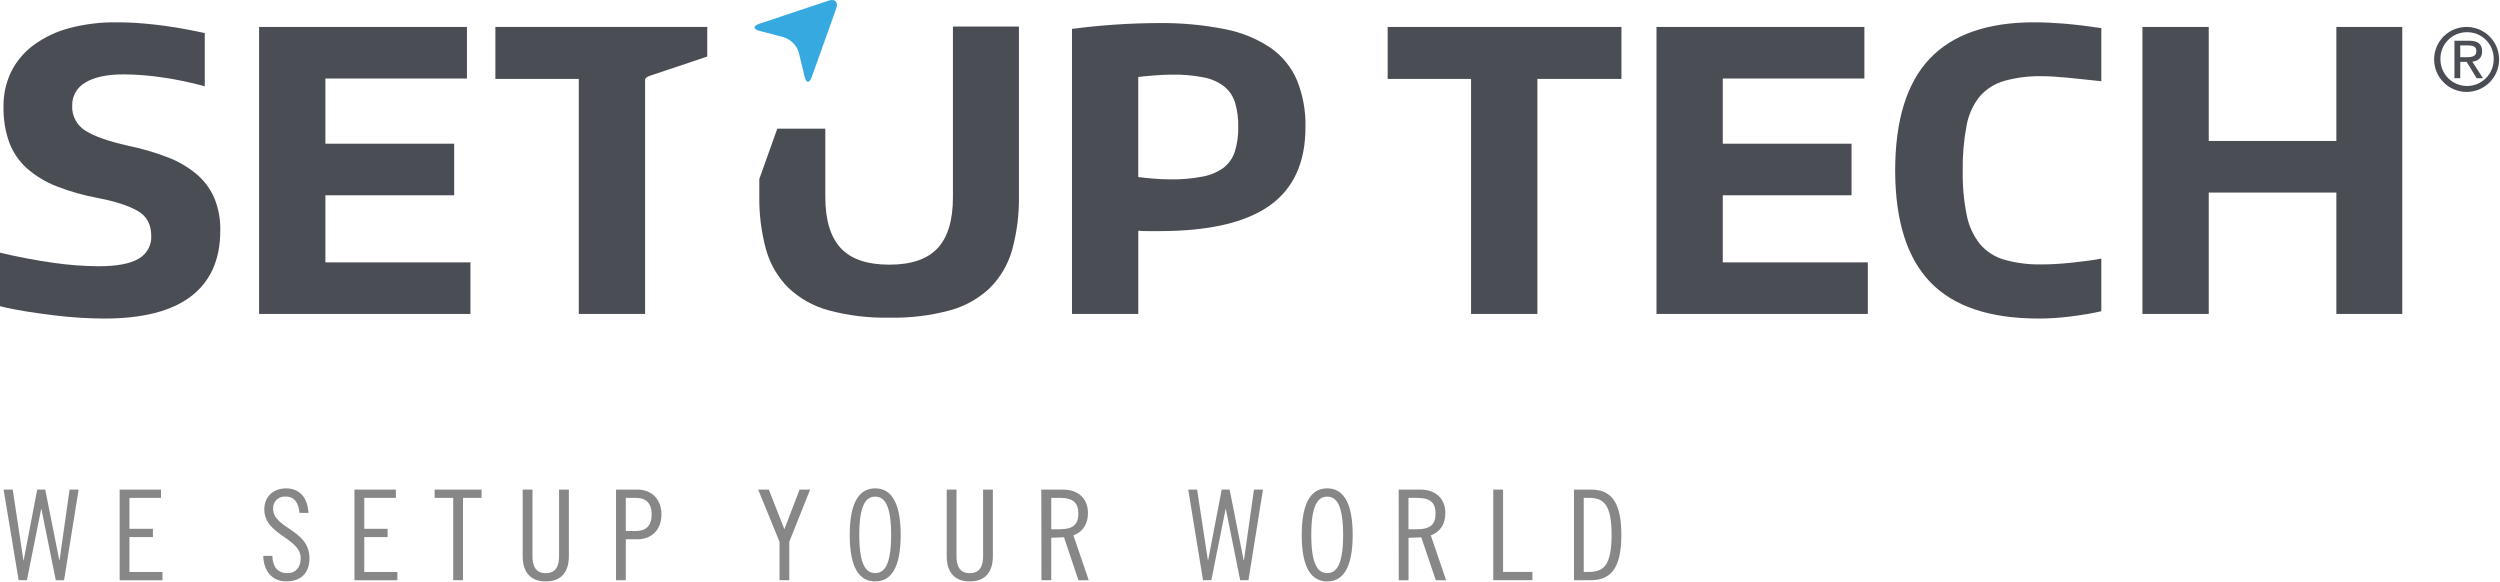
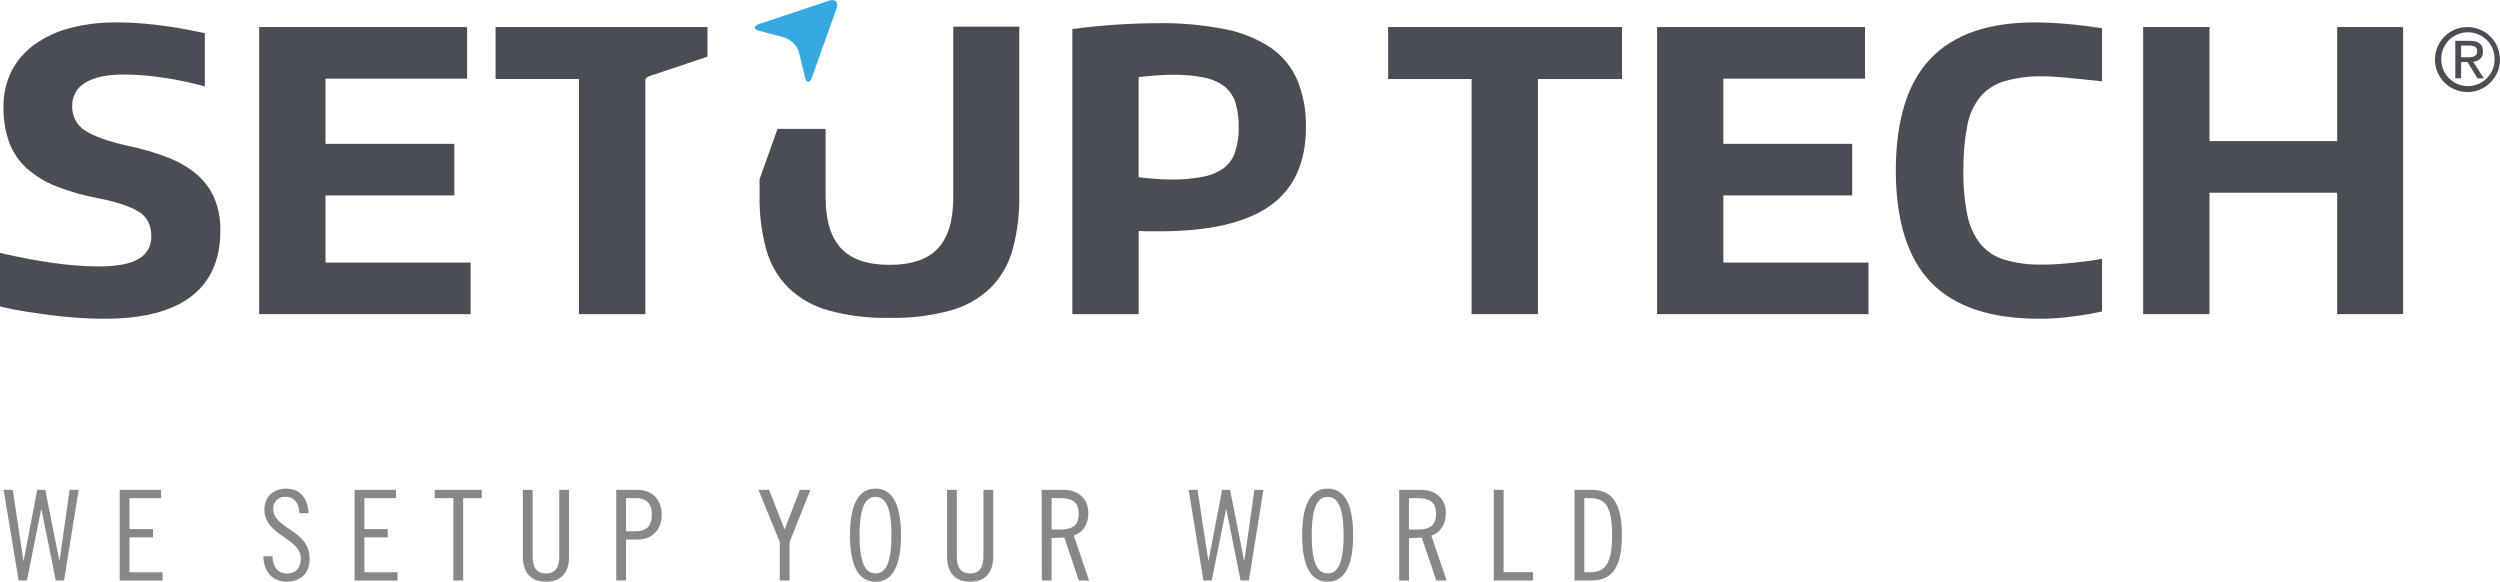
- <svg xmlns="http://www.w3.org/2000/svg" viewBox="0 0 784.79 182.52">
+ <svg xmlns="http://www.w3.org/2000/svg" viewBox="0 -0.03 784.52 182.58">
  <defs>
    <style>.cls-1{fill:#4a4e54;}.cls-2{fill:#878787;}.cls-3{fill:#36a9e1;}</style>
  </defs>
  <g id="Layer_2" data-name="Layer 2">
    <g id="Layer_1-2" data-name="Layer 1">
      <path class="cls-1" d="M32.75,100c-2.35,0-4.89-.09-7.61-.25s-5.52-.43-8.4-.79S11,98.21,8.16,97.76,2.6,96.77,0,96.12V79.32q8.76,2.07,16.62,3.16a104.31,104.31,0,0,0,14.31,1.1q8.64,0,12.6-2.38a7.77,7.77,0,0,0,3.95-7.12q0-5.47-4.32-7.91t-12.36-4a70.6,70.6,0,0,1-13.09-3.71,31.32,31.32,0,0,1-9.25-5.6,20.84,20.84,0,0,1-5.54-8.1A31.31,31.31,0,0,1,1.1,33.54,24.49,24.49,0,0,1,3.53,22.46a23.52,23.52,0,0,1,7.06-8.34,33.43,33.43,0,0,1,11.2-5.3A55.94,55.94,0,0,1,36.65,7c2,0,3.89.06,5.84.18s4,.31,6.21.55,4.57.59,7.12,1,5.38,1,8.46,1.65V27.09a106.23,106.23,0,0,0-13-2.74,85.25,85.25,0,0,0-12.42-1q-7.92,0-12.06,2.56a8.11,8.11,0,0,0-4.14,7.3A8.73,8.73,0,0,0,26.78,41q4.14,2.67,13.4,4.74a78.63,78.63,0,0,1,12.36,3.6,31.92,31.92,0,0,1,9.06,5.23A20.79,20.79,0,0,1,67.21,62a25.45,25.45,0,0,1,1.94,10.35Q69.15,86,60,93T32.75,100Z" />
      <path class="cls-1" d="M81.33,8.46h65.25V24.65H102.15V45.11h40.42V61.3H102.15V82.36h45.53V98.55H81.33Z" />
      <path class="cls-1" d="M336.51,9.07a213.7,213.7,0,0,1,26.91-1.83,101.56,101.56,0,0,1,21,1.89A39.17,39.17,0,0,1,398.85,15a23.84,23.84,0,0,1,8.28,10.17,37.11,37.11,0,0,1,2.68,14.73q0,16.68-11.27,24.65t-34.39,8h-3.41c-1.14,0-2.27,0-3.41-.12V98.55H336.51Zm30.93,47.24a49.9,49.9,0,0,0,10-.86,16.38,16.38,0,0,0,6.58-2.73,10.49,10.49,0,0,0,3.59-5.06,24,24,0,0,0,1.09-7.79,24.89,24.89,0,0,0-1-7.67,10.61,10.61,0,0,0-3.47-5.11,15.3,15.3,0,0,0-6.39-2.8,48.13,48.13,0,0,0-9.93-.86c-1.7,0-3.57.09-5.6.25s-3.69.32-5,.48V55.58c1.22.16,2.78.32,4.69.48S365.73,56.31,367.44,56.31Z" />
      <path class="cls-1" d="M461.79,24.77H435.61V8.46H509V24.77H482.61V98.55H461.79Z" />
      <path class="cls-1" d="M520,8.46h65.26V24.65H540.81V45.11h40.42V61.3H540.81V82.36h45.53V98.55H520Z" />
      <path class="cls-1" d="M640,100Q617,100,606,88.63t-11.08-35q0-23.75,10.83-35.19T638.57,7c2.85,0,6,.14,9.38.42s7.3.76,11.69,1.4V25.5q-3.54-.36-6.21-.66c-1.79-.21-3.41-.37-4.87-.49l-4-.31c-1.18-.08-2.33-.12-3.47-.12a41.47,41.47,0,0,0-11.87,1.46,16.1,16.1,0,0,0-7.73,4.87,20.28,20.28,0,0,0-4.14,9.13,70.17,70.17,0,0,0-1.22,14.25,64.4,64.4,0,0,0,1.28,14,21,21,0,0,0,4.14,9,15.66,15.66,0,0,0,7.55,4.87A39.2,39.2,0,0,0,640.64,83c1.3,0,2.82,0,4.57-.12s3.49-.23,5.23-.43,3.43-.4,5.06-.61,3-.42,4.14-.67V97.7q-4.38,1-9.62,1.64A78.22,78.22,0,0,1,640,100Z" />
      <path class="cls-1" d="M672.54,8.46h20.82V44.25h40.06V8.46h20.69V98.55H733.42V60.45H693.36v38.1H672.54Z" />
      <path class="cls-2" d="M4,153.69,7.35,175.9h.08l4.25-22.21H14.2l4.42,22.21h.07l3.15-22.21h2.84l-4.57,28.44h-2.6L13,159.79h-.08L8.45,182.13H5.85L1.13,153.69Z" />
      <path class="cls-2" d="M50.55,153.69v2.6H40.63V166H48v2.6H40.63v10.95H51v2.6H37.56V153.69Z" />
      <path class="cls-2" d="M94,161c-.24-2.92-1.42-5.12-4.37-5.12a3.63,3.63,0,0,0-3.9,3.74c0,6.42,11.42,6.5,11.42,15.63,0,4.53-2.6,7.25-7.29,7.25-4.45,0-7.13-3.27-7.21-8h2.84c.08,3.34,1.65,5.43,4.69,5.43,2.56,0,4.21-1.65,4.21-4.69,0-6.46-11.42-7.2-11.42-15.32,0-4,2.76-6.61,6.85-6.61s6.78,2.75,7,7.72Z" />
      <path class="cls-2" d="M124.27,153.69v2.6h-9.92V166h7.32v2.6h-7.32v10.95h10.39v2.6H111.27V153.69Z" />
      <path class="cls-2" d="M151.17,153.69v2.6h-5.83v25.84h-3.07V156.29h-5.83v-2.6Z" />
      <path class="cls-2" d="M167.15,153.69v20.87c0,2.88.83,5.36,4.18,5.36s4.17-2.48,4.17-5.36V153.69h3.08v20.95c0,4.57-2.13,7.88-7.25,7.88s-7.25-3.31-7.25-7.88V153.69Z" />
      <path class="cls-2" d="M193.38,153.69h6.7c4.56,0,7.56,3.07,7.56,7.8s-3,7.8-7.56,7.8h-3.63v12.84h-3.07Zm3.07,13h3.23c3.07,0,4.89-1.66,4.89-5.2s-1.82-5.2-4.89-5.2h-3.23Z" />
      <path class="cls-2" d="M241.34,153.69l4.89,12.45L251,153.69h3.31l-6.54,16.38v12.06h-3.07V170.07L238,153.69Z" />
      <path class="cls-2" d="M274.74,182.52c-4.81,0-8-4-8-14.61s3.23-14.61,8-14.61,8,4,8,14.61S279.54,182.52,274.74,182.52Zm0-26.62c-2.76,0-5,2.36-5,12s2.2,12,5,12,5-2.36,5-12S277.5,155.9,274.74,155.9Z" />
      <path class="cls-2" d="M300.26,153.69v20.87c0,2.88.82,5.36,4.17,5.36s4.18-2.48,4.18-5.36V153.69h3.07v20.95c0,4.57-2.13,7.88-7.25,7.88s-7.24-3.31-7.24-7.88V153.69Z" />
      <path class="cls-2" d="M326.88,153.69h6.85c4.57,0,7.8,2.68,7.8,7.36,0,3.2-1.42,5.87-4.57,7l4.81,14.1h-3.23L334,168.66l-4,.15v13.32h-3.07ZM330,166.14h2.68c4.41,0,5.83-1.74,5.83-4.93s-1.42-4.92-5.83-4.92H330Z" />
      <path class="cls-2" d="M375.79,153.69l3.39,22.21h.07l4.26-22.21H386l4.41,22.21h.08l3.15-22.21h2.83l-4.56,28.44h-2.6l-4.49-22.34h-.08l-4.49,22.34h-2.6L373,153.69Z" />
      <path class="cls-2" d="M416.63,182.52c-4.81,0-8-4-8-14.61s3.23-14.61,8-14.61,8,4,8,14.61S421.43,182.52,416.63,182.52Zm0-26.62c-2.76,0-5,2.36-5,12s2.21,12,5,12,5-2.36,5-12S419.38,155.9,416.63,155.9Z" />
      <path class="cls-2" d="M439.07,153.69h6.86c4.56,0,7.79,2.68,7.79,7.36,0,3.2-1.41,5.87-4.57,7l4.81,14.1h-3.23l-4.57-13.47-4,.15v13.32h-3.07Zm3.07,12.45h2.68c4.41,0,5.83-1.74,5.83-4.93s-1.42-4.92-5.83-4.92h-2.68Z" />
      <path class="cls-2" d="M471.84,153.69v25.84h9.21v2.6H468.76V153.69Z" />
      <path class="cls-2" d="M494.09,153.69h5.27c6,0,9.61,3.31,9.61,14.22s-3.62,14.22-9.61,14.22h-5.27Zm3.07,25.84h1.65c4.49,0,7.09-1.89,7.09-11.62s-2.6-11.62-7.09-11.62h-1.65Z" />
      <path class="cls-1" d="M299.14,8.34V61.91q0,10.83-4.81,16t-15.16,5.17q-10.47,0-15.28-5.23t-4.81-16V40.4H244l-5.64,15.79v5.23a60.4,60.4,0,0,0,2.13,17,27.32,27.32,0,0,0,7,11.93,29.48,29.48,0,0,0,12.59,7.06,68.15,68.15,0,0,0,19.12,2.31,67.38,67.38,0,0,0,19.05-2.31,29.47,29.47,0,0,0,12.54-7.06,27.31,27.31,0,0,0,6.94-11.93,60.4,60.4,0,0,0,2.13-17V8.34Z" />
      <path class="cls-3" d="M250.76,16.51a7.24,7.24,0,0,0-4.71-4.81l-7.61-2c-2.08-.55-2.11-1.56-.07-2.24L260.11.2c2-.68,3.12.42,2.4,2.45l-7.69,21.54c-.73,2-1.73,2-2.24-.12Z" />
      <path class="cls-1" d="M204.12,23.75l17.9-6V8.46H155.51V24.77h26.18V98.55h20.82V24.77h.08C202.71,24.41,203.21,24.05,204.12,23.75Z" />
      <path class="cls-1" d="M774.48,8.46a10.2,10.2,0,1,1-10.37,10.17A10.18,10.18,0,0,1,774.48,8.46Zm0,1.65a8.3,8.3,0,0,0-8.39,8.52,8.36,8.36,0,1,0,16.72,0A8.29,8.29,0,0,0,774.48,10.11Zm-2.17,14.43h-1.82V12.78H775c2.8,0,4.18,1,4.18,3.35,0,2.12-1.32,3-3.08,3.24l3.35,5.17h-2l-3.13-5.11h-2Zm0-6.59h2.14c2.2,0,2.91-.64,2.91-1.93,0-1.13-.55-1.76-2.61-1.76h-2.44Z" />
    </g>
  </g>
</svg>
